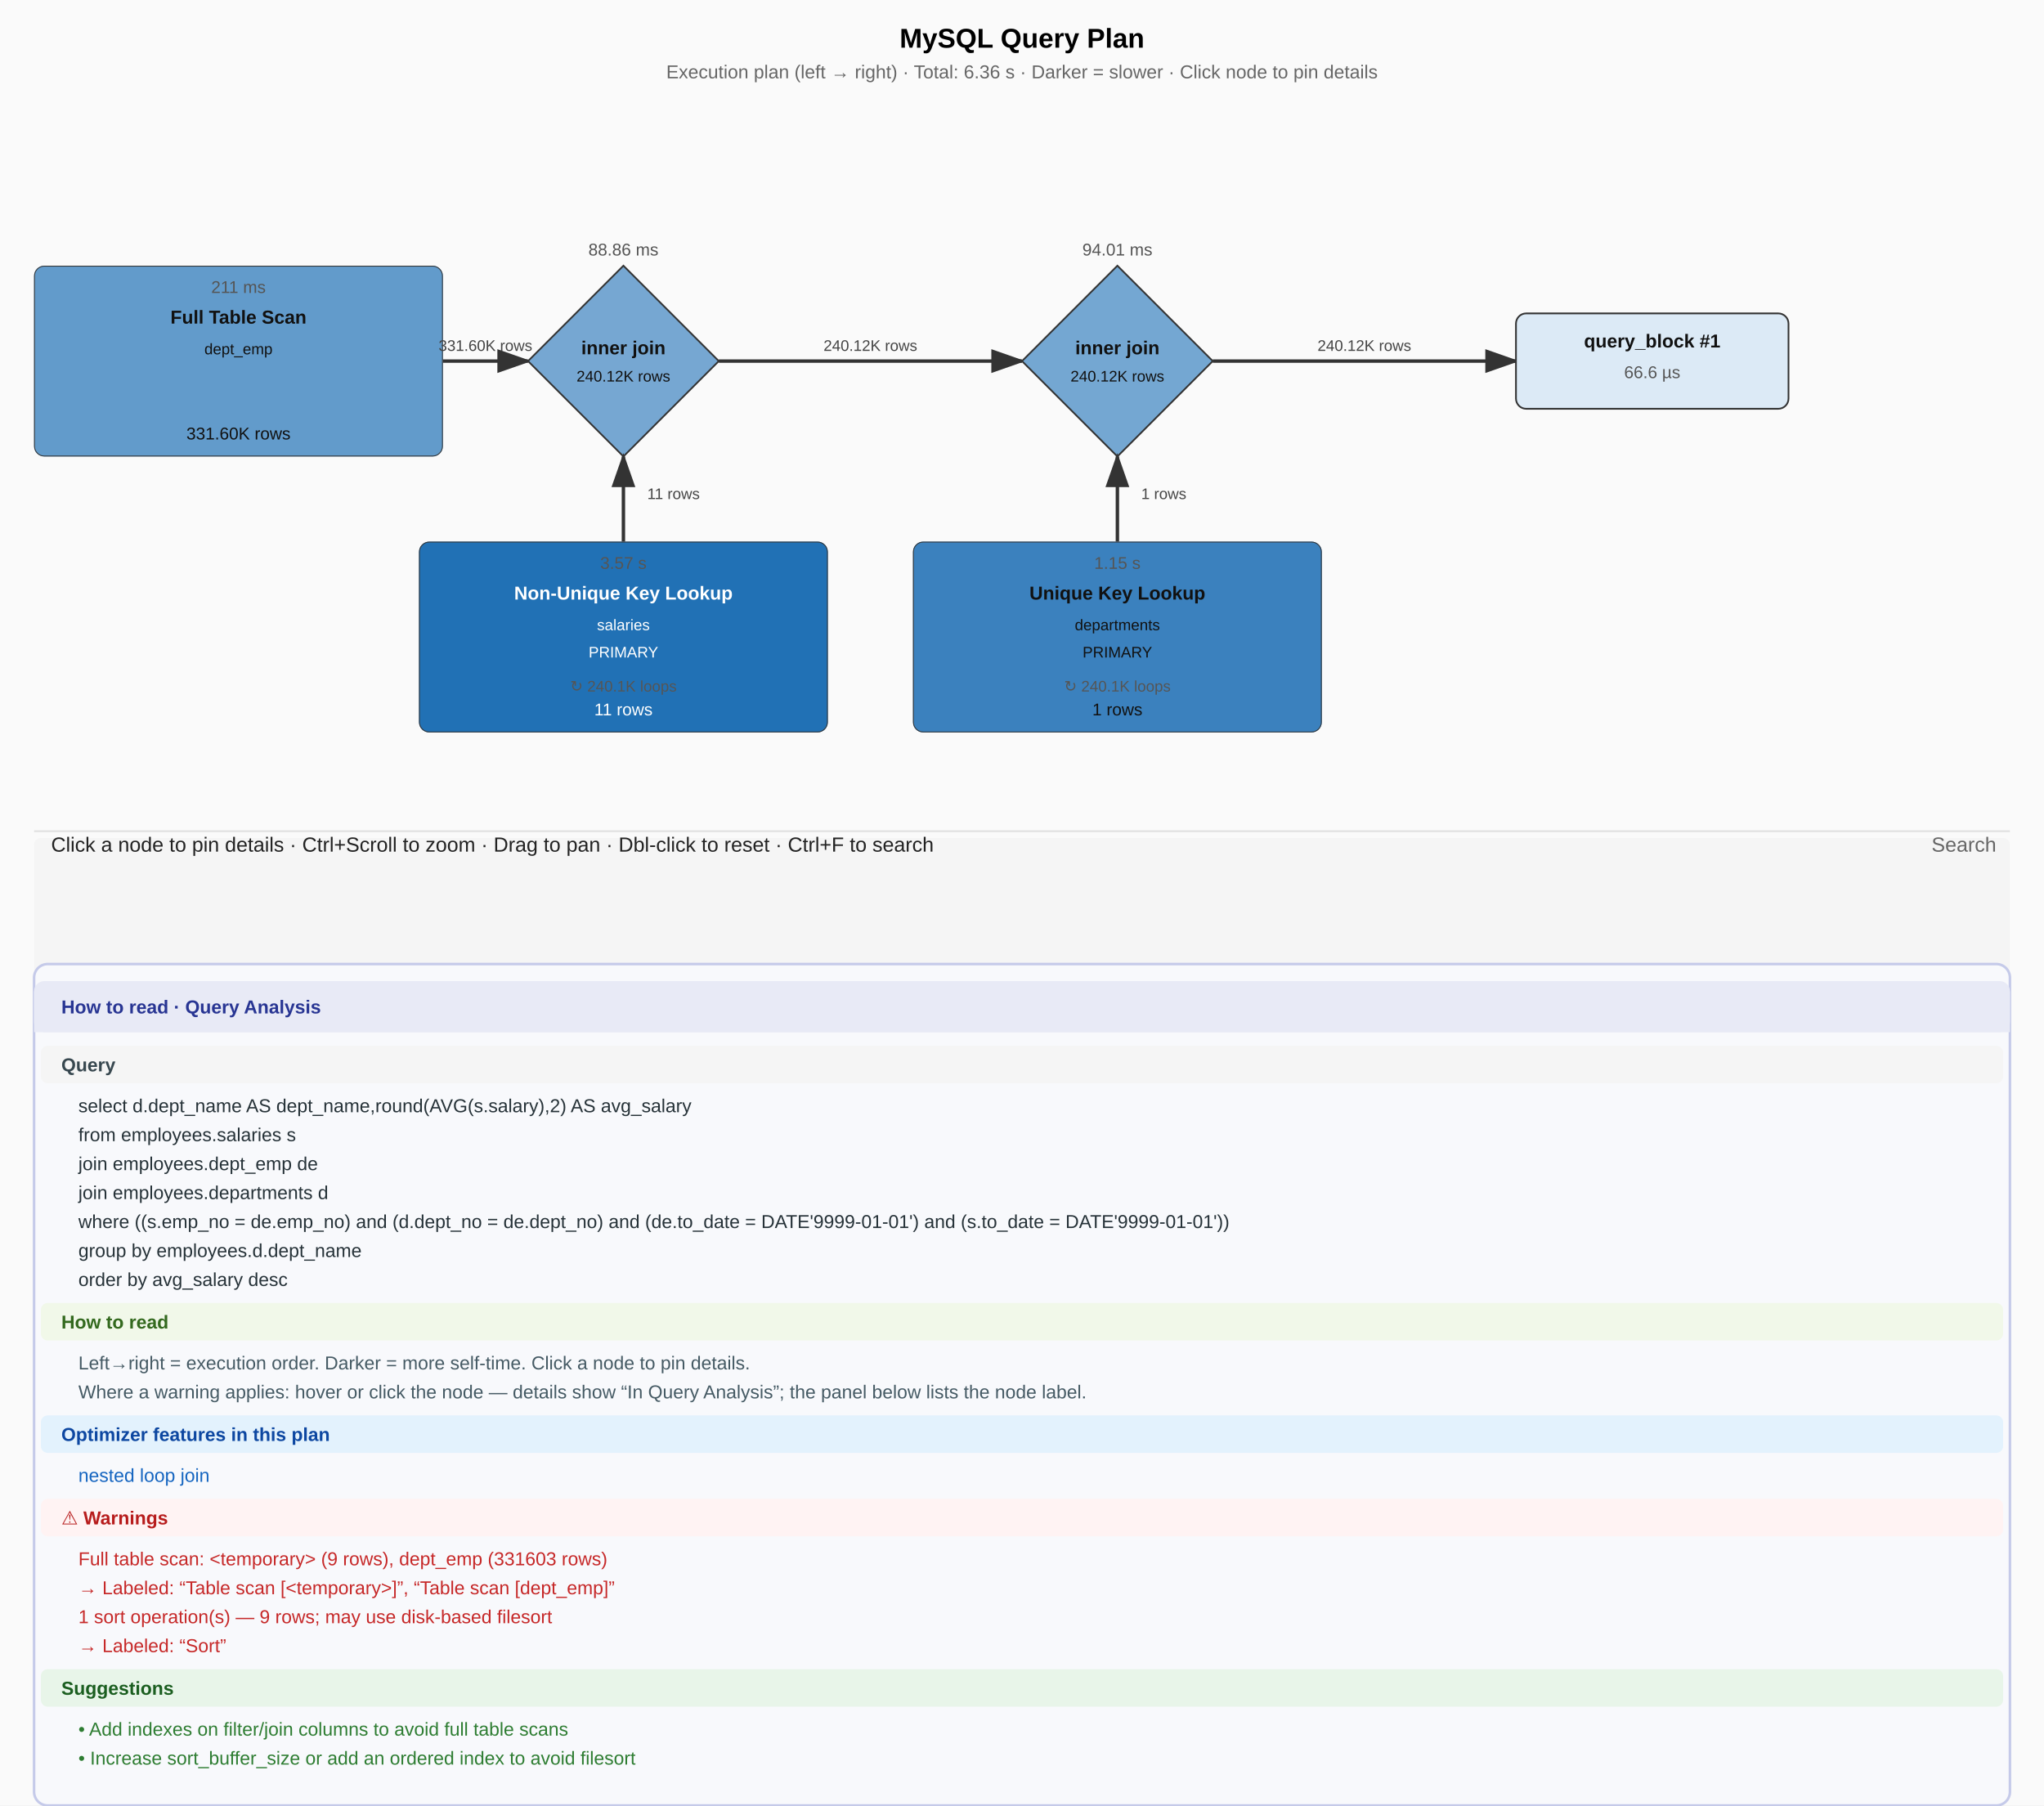
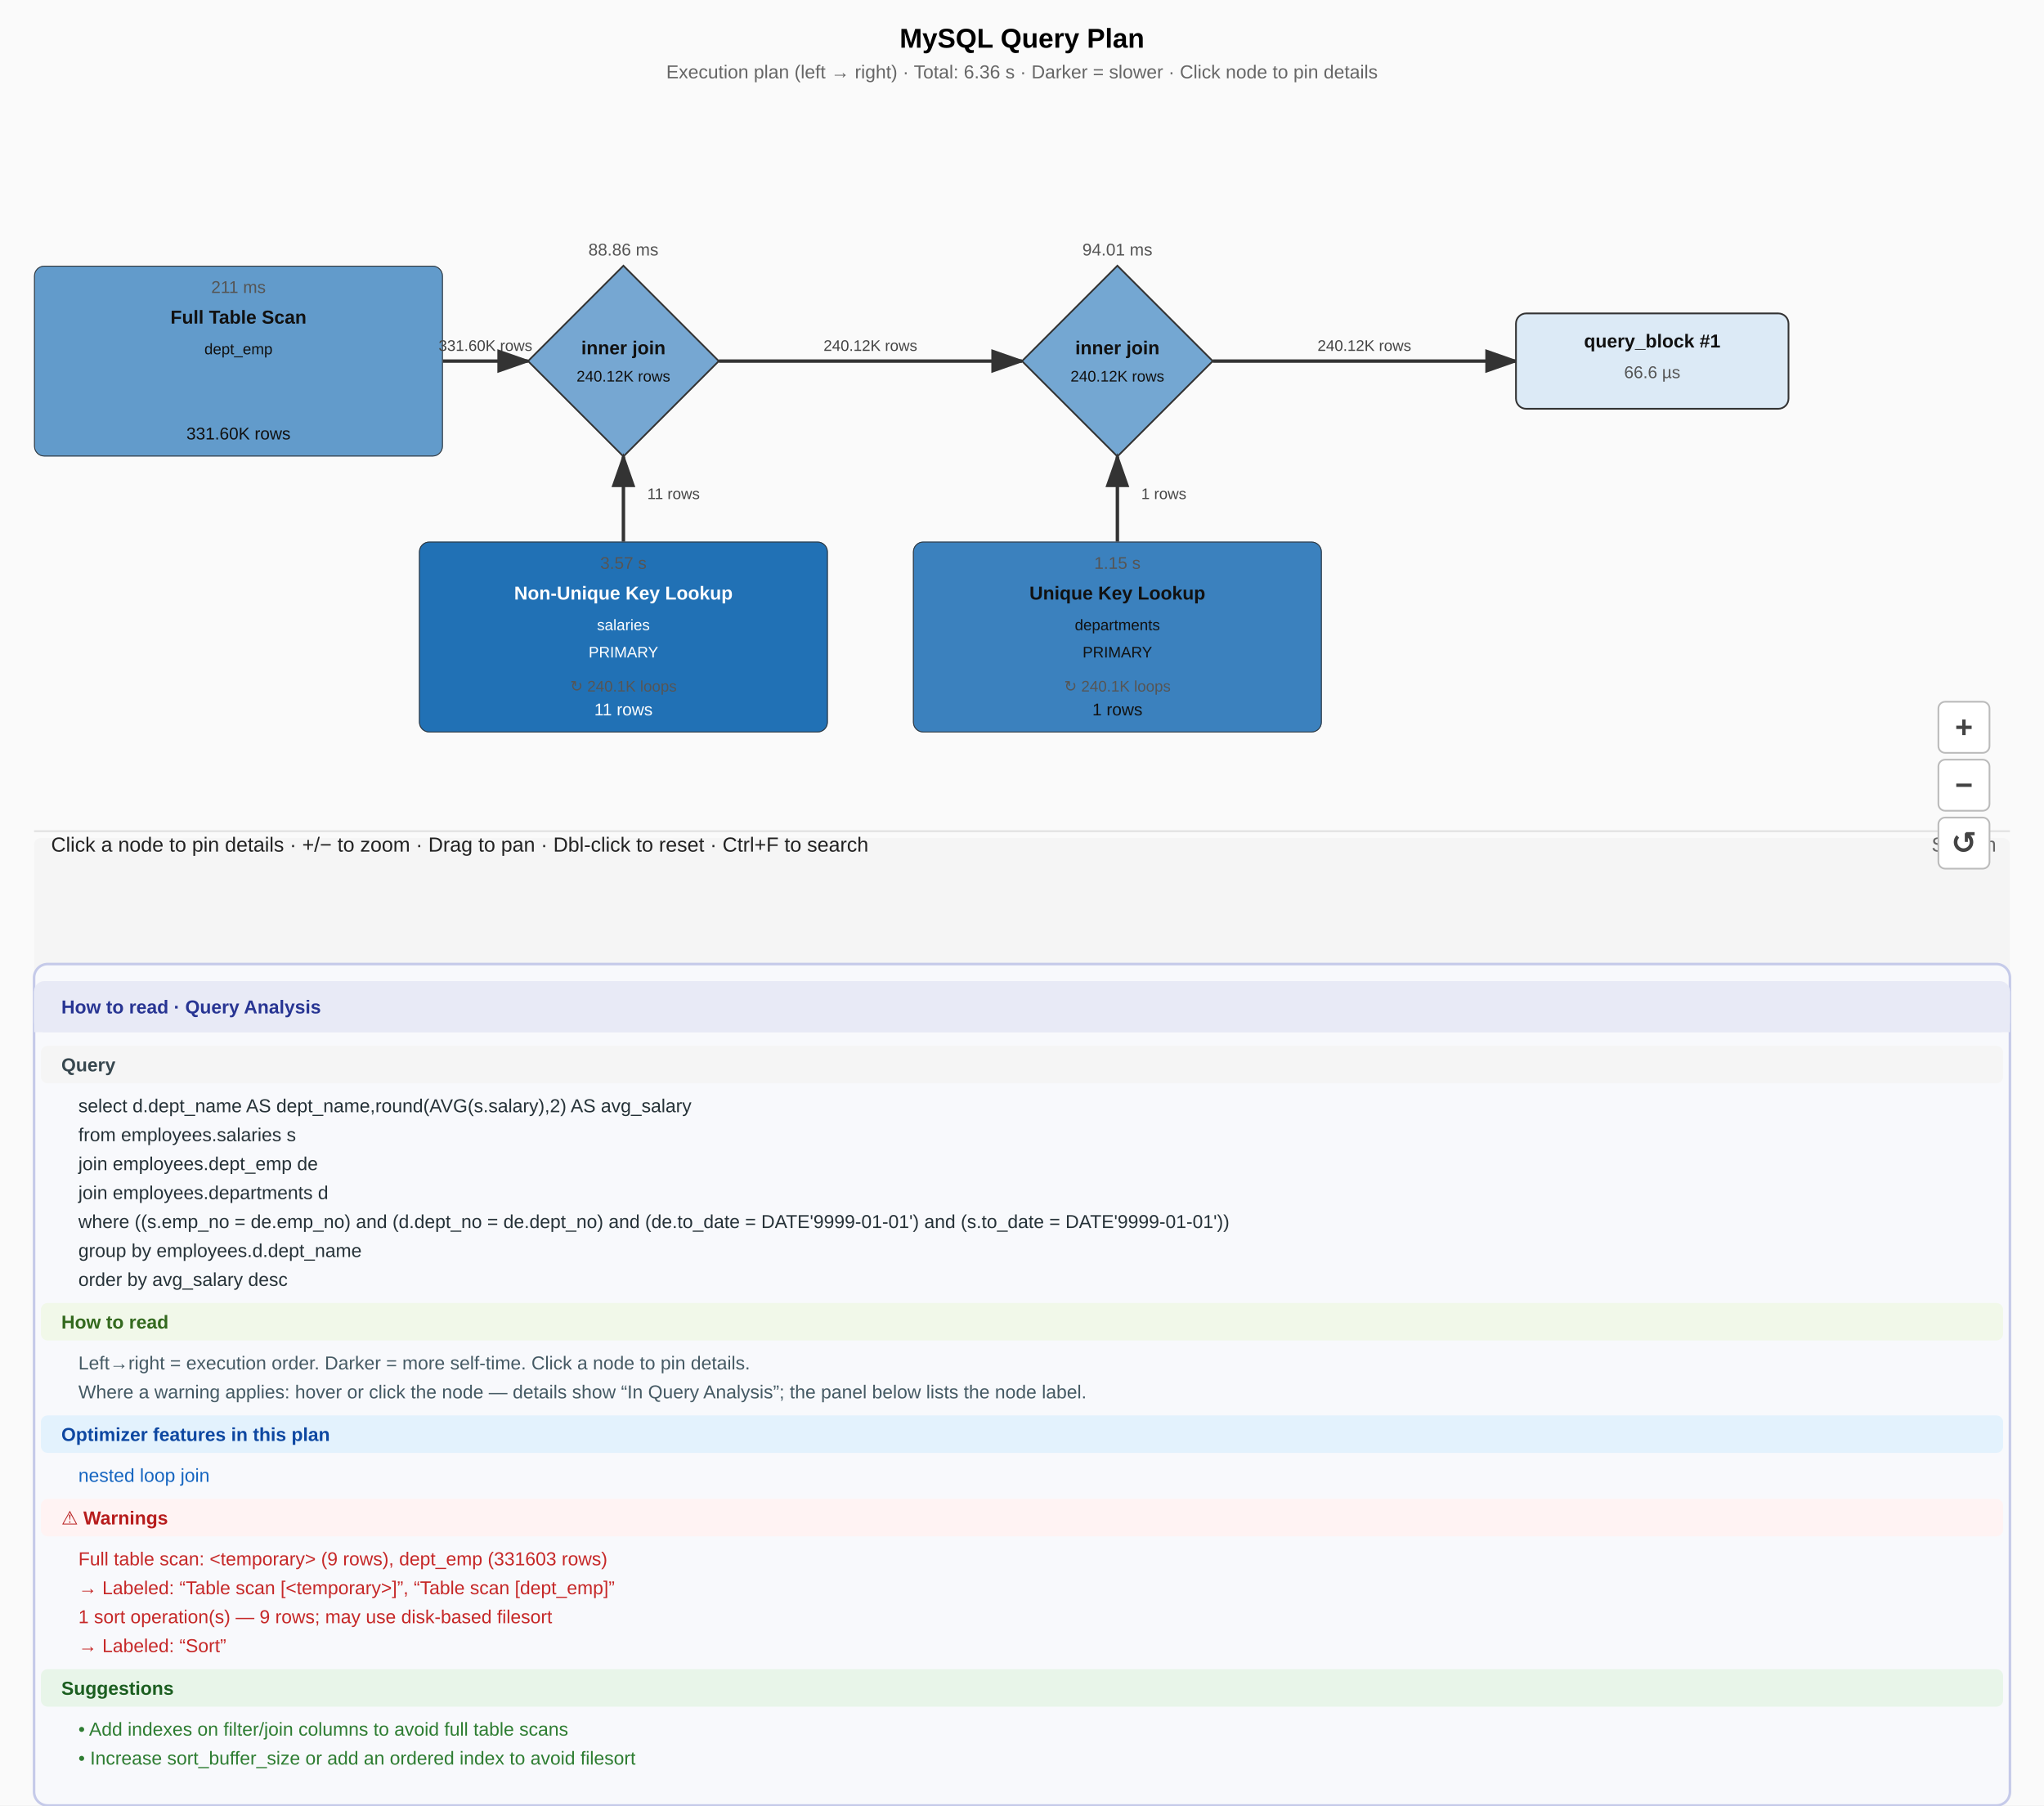
<svg xmlns="http://www.w3.org/2000/svg" version="1.1" width="1200" height="1060">
  <defs>
    <marker id="arrowhead" markerWidth="10" markerHeight="7" refX="9" refY="3.5" orient="auto">
      <polygon points="0 0, 10 3.5, 0 7" fill="#333" />
    </marker>
    <clipPath id="diagram-clip">
      <rect x="0" y="0" width="1200" height="558" />
    </clipPath>
  </defs>
  <style>
  text { font-family: Arial, sans-serif; font-size: 11px; }
  .title { font-size: 16px; font-weight: bold; }
  .subtitle { font-size: 11px; fill: #666; }
  .cost { font-size: 10px; fill: #555; }
  .node-label { font-weight: bold; font-size: 11px; }
  .node-sublabel { font-size: 9px; }
  .row-count { font-size: 10px; }
  .arrow-label { font-size: 9px; fill: #444; }
  .diagram-node { cursor: pointer; }
  .diagram-node:hover rect, .diagram-node:hover polygon { opacity: 0.9; stroke-width: 2; }
  .badge-covering { font-size: 8px; fill: #1b5e20; font-weight: bold; }
  .loops-line { font-size: 9px; fill: #555; }
  .details-line { font-size: 12px; fill: #222; user-select: text; -webkit-user-select: text; cursor: text; }
  .details-line.dim { fill: #999; }
  #search { font-size: 12px; fill: #666; cursor: pointer; }
  #search:hover { fill: #000; }
  .diagram-node.pinned rect, .diagram-node.pinned polygon { stroke: #e600e6; stroke-width: 3; }
  .diagram-node.dim { opacity: 0.25; }
+   .zoom-controls { cursor: pointer; }
+   .zoom-btn rect { fill: #fff; stroke: #bbb; stroke-width: 1; rx: 4; }
+   .zoom-btn:hover rect { fill: #f0f0f0; stroke: #888; }
+   .zoom-btn text { font-size: 18px; font-weight: bold; fill: #444; user-select: none; pointer-events: none; }
+   .zoom-btn:hover text { fill: #111; }
</style>
  <rect width="100%" height="100%" fill="#fafafa" />
  <text x="600.0" y="28" text-anchor="middle" class="title">MySQL Query Plan</text>
  <text x="600.0" y="46" text-anchor="middle" class="subtitle">Execution plan (left → right)  ·  Total: 6.36 s  ·  Darker = slower  ·  Click node to pin details</text>
  <line x1="20" y1="488" x2="1180" y2="488" stroke="#e0e0e0" stroke-width="1" />
  <rect x="20" y="492" width="1160" height="112" fill="#f5f5f5" rx="4" />
  <text id="search" x="1172" y="500" text-anchor="end">Search</text>
-   <text id="details-l0" x="30" y="500" text-anchor="start" class="details-line">Click a node to pin details  ·  Ctrl+Scroll to zoom  ·  Drag to pan  ·  Dbl-click to reset  ·  Ctrl+F to search</text>
+   <text id="details-l0" x="30" y="500" text-anchor="start" class="details-line">Click a node to pin details  ·  +/− to zoom  ·  Drag to pan  ·  Dbl-click to reset  ·  Ctrl+F to search</text>
  <text id="details-l1" x="30" y="516" text-anchor="start" class="details-line" />
  <text id="details-l2" x="30" y="532" text-anchor="start" class="details-line" />
  <text id="details-l3" x="30" y="548" text-anchor="start" class="details-line" />
  <text id="details-l4" x="30" y="564" text-anchor="start" class="details-line" />
  <text id="details-l5" x="30" y="580" text-anchor="start" class="details-line" />
  <g id="diagram-content" clip-path="url(#diagram-clip)">
    <g class="diagram-node" data-info="Table scan on de  ·  Total: 211 ms  ·  Cost: 33298.55  ·  Rows: 331.60K  ·  Loops: 1  ·  Table: dept_emp  ·  Est.rows: 331143  ·  ⚠ In Query Analysis: Full table scan: &lt;temporary&gt; (9 rows), dept_emp (331603 rows)" data-analysis-msg="Full table scan: &lt;temporary&gt; (9 rows), dept_emp (331603 rows)">
      <defs>
        <clipPath id="clipbox-0">
          <rect x="20" y="156" width="240" height="112" rx="6" ry="6" />
        </clipPath>
      </defs>
      <g clip-path="url(#clipbox-0)">
        <rect x="20" y="156" width="240" height="112" fill="#629bcb" stroke="#333" stroke-width="1" rx="6" ry="6" />
        <text x="140.0" y="172" text-anchor="middle" class="cost" fill="#111111">211 ms</text>
        <text x="140.0" y="190" text-anchor="middle" class="node-label" fill="#111111">Full Table Scan</text>
        <text x="140.0" y="208" text-anchor="middle" class="node-sublabel" fill="#111111">dept_emp</text>
        <text x="140.0" y="258" text-anchor="middle" class="row-count" fill="#111111">331.60K rows</text>
      </g>
    </g>
    <line x1="260" y1="212.0" x2="310" y2="212.0" stroke="#333" stroke-width="2" marker-end="url(#arrowhead)" />
    <text x="285.0" y="206.0" text-anchor="middle" class="arrow-label">331.60K rows</text>
    <g class="diagram-node" data-info="Nested loop inner join  ·  Total: 4.38 s  ·  Self: 88.86 ms  ·  Cost: 49571.30  ·  Rows: 240.12K  ·  Loops: 1  ·  Est.rows: 3311">
      <text x="366" y="150.0" text-anchor="middle" class="cost">88.86 ms</text>
      <polygon points="366,156.0 422,212.0 366,268.0 310,212.0" fill="#76a7d2" stroke="#333" stroke-width="1" />
      <text x="366" y="208.0" text-anchor="middle" class="node-label" fill="#111111">inner join</text>
      <text x="366" y="224.0" text-anchor="middle" class="node-sublabel" fill="#111111">240.12K rows</text>
    </g>
    <g class="diagram-node" data-info="Ran 240.1K times (e.g. inner side of nested loop).  ·  —  ·  Index lookup on s using PRIMARY (emp_no=de.emp_no)  ·  Total: 3.57 s  ·  Cost: 0.39  ·  Rows: 11  ·  Loops: 240124  ·  Table: salaries  ·  Index: PRIMARY  ·  Est.rows: 1  ·  Covering: no">
      <defs>
        <clipPath id="clipbox-1">
          <rect x="246.0" y="318" width="240" height="112" rx="6" ry="6" />
        </clipPath>
      </defs>
      <g clip-path="url(#clipbox-1)">
        <rect x="246.0" y="318" width="240" height="112" fill="#2171b5" stroke="#333" stroke-width="1" rx="6" ry="6" />
        <text x="366.0" y="334" text-anchor="middle" class="cost" fill="#ffffff">3.57 s</text>
        <text x="366.0" y="352" text-anchor="middle" class="node-label" fill="#ffffff">Non-Unique Key Lookup</text>
        <text x="366.0" y="370" text-anchor="middle" class="node-sublabel" fill="#ffffff">salaries</text>
        <text x="366.0" y="386" text-anchor="middle" class="node-sublabel" fill="#ffffff">PRIMARY</text>
        <text x="366.0" y="406" text-anchor="middle" class="loops-line" fill="#ffffff">↻ 240.1K loops</text>
        <text x="366.0" y="420" text-anchor="middle" class="row-count" fill="#ffffff">11 rows</text>
      </g>
    </g>
    <line x1="366" y1="318" x2="366" y2="268.0" stroke="#333" stroke-width="2" marker-end="url(#arrowhead)" />
    <text x="380" y="293.0" text-anchor="start" class="arrow-label">11 rows</text>
    <line x1="422" y1="212.0" x2="600" y2="212.0" stroke="#333" stroke-width="2" marker-end="url(#arrowhead)" />
    <text x="511.0" y="206.0" text-anchor="middle" class="arrow-label">240.12K rows</text>
    <g class="diagram-node" data-info="Nested loop inner join  ·  Total: 5.62 s  ·  Self: 94.01 ms  ·  Cost: 53213.88  ·  Rows: 240.12K  ·  Loops: 1  ·  Est.rows: 3311">
      <text x="656" y="150.0" text-anchor="middle" class="cost">94.01 ms</text>
      <polygon points="656,156.0 712,212.0 656,268.0 600,212.0" fill="#74a7d2" stroke="#333" stroke-width="1" />
      <text x="656" y="208.0" text-anchor="middle" class="node-label" fill="#111111">inner join</text>
      <text x="656" y="224.0" text-anchor="middle" class="node-sublabel" fill="#111111">240.12K rows</text>
    </g>
    <g class="diagram-node" data-info="Ran 240.1K times (e.g. inner side of nested loop).  ·  —  ·  Single-row index lookup on d using PRIMARY (dept_no=de.dept_no)  ·  Total: 1.15 s  ·  Cost: 1.00  ·  Rows: 1  ·  Loops: 240124  ·  Table: departments  ·  Index: PRIMARY  ·  Est.rows: 1  ·  Covering: no">
      <defs>
        <clipPath id="clipbox-2">
          <rect x="536.0" y="318" width="240" height="112" rx="6" ry="6" />
        </clipPath>
      </defs>
      <g clip-path="url(#clipbox-2)">
        <rect x="536.0" y="318" width="240" height="112" fill="#3b81be" stroke="#333" stroke-width="1" rx="6" ry="6" />
        <text x="656.0" y="334" text-anchor="middle" class="cost" fill="#111111">1.15 s</text>
        <text x="656.0" y="352" text-anchor="middle" class="node-label" fill="#111111">Unique Key Lookup</text>
        <text x="656.0" y="370" text-anchor="middle" class="node-sublabel" fill="#111111">departments</text>
        <text x="656.0" y="386" text-anchor="middle" class="node-sublabel" fill="#111111">PRIMARY</text>
        <text x="656.0" y="406" text-anchor="middle" class="loops-line" fill="#111111">↻ 240.1K loops</text>
        <text x="656.0" y="420" text-anchor="middle" class="row-count" fill="#111111">1 rows</text>
      </g>
    </g>
    <line x1="656" y1="318" x2="656" y2="268.0" stroke="#333" stroke-width="2" marker-end="url(#arrowhead)" />
    <text x="670" y="293.0" text-anchor="start" class="arrow-label">1 rows</text>
    <line x1="712" y1="212.0" x2="890" y2="212.0" stroke="#333" stroke-width="2" marker-end="url(#arrowhead)" />
    <text x="801.0" y="206.0" text-anchor="middle" class="arrow-label">240.12K rows</text>
    <g class="diagram-node" data-info="Total: 6.36 s">
      <rect x="890" y="184.0" width="160" height="56" fill="#dceaf6" stroke="#333" stroke-width="1" rx="6" />
      <text x="970.0" y="204.0" text-anchor="middle" class="node-label" fill="#111111">query_block #1</text>
      <text x="970.0" y="222.0" text-anchor="middle" class="cost" fill="#111111">66.6 µs</text>
    </g>
  </g>
+   <g class="zoom-controls">
+     <g class="zoom-btn" id="zoom-in">
+       <rect x="1138" y="412" width="30" height="30" />
+       <text x="1153.0" y="433.0" text-anchor="middle">+</text>
+     </g>
+     <g class="zoom-btn" id="zoom-out">
+       <rect x="1138" y="446" width="30" height="30" />
+       <text x="1153.0" y="467.0" text-anchor="middle">−</text>
+     </g>
+     <g class="zoom-btn" id="zoom-reset">
+       <rect x="1138" y="480" width="30" height="30" />
+       <text x="1153.0" y="501.0" text-anchor="middle">↺</text>
+     </g>
+   </g>
  <rect x="20" y="566" width="1160" height="494" fill="#f8f9fc" stroke="#c5cae9" stroke-width="1.5" rx="8" />
  <rect x="20" y="576" width="1160" height="30" fill="#e8eaf6" rx="6" />
  <rect x="20" y="582" width="1160" height="24" fill="#e8eaf6" />
  <text x="36" y="595" font-family="Arial,sans-serif" font-size="13" font-weight="bold" fill="#283593">How to read · Query Analysis</text>
  <rect x="24" y="614" width="1152" height="22" fill="#f5f5f5" rx="4" />
  <text x="36" y="629" font-family="Arial,sans-serif" font-size="11" font-weight="bold" fill="#37474f">Query</text>
  <text x="46" y="653" font-family="Courier New,Courier,monospace" font-size="11" fill="#263238">select d.dept_name AS dept_name,round(AVG(s.salary),2) AS avg_salary</text>
  <text x="46" y="670" font-family="Courier New,Courier,monospace" font-size="11" fill="#263238">from employees.salaries s</text>
  <text x="46" y="687" font-family="Courier New,Courier,monospace" font-size="11" fill="#263238">  join employees.dept_emp de</text>
  <text x="46" y="704" font-family="Courier New,Courier,monospace" font-size="11" fill="#263238">  join employees.departments d</text>
  <text x="46" y="721" font-family="Courier New,Courier,monospace" font-size="11" fill="#263238">where ((s.emp_no = de.emp_no) and (d.dept_no = de.dept_no) and (de.to_date = DATE'9999-01-01') and (s.to_date = DATE'9999-01-01'))</text>
  <text x="46" y="738" font-family="Courier New,Courier,monospace" font-size="11" fill="#263238">group by employees.d.dept_name</text>
  <text x="46" y="755" font-family="Courier New,Courier,monospace" font-size="11" fill="#263238">order by avg_salary desc</text>
  <rect x="24" y="765" width="1152" height="22" fill="#f1f8e9" rx="4" />
  <text x="36" y="780" font-family="Arial,sans-serif" font-size="11" font-weight="bold" fill="#33691e">How to read</text>
  <text x="46" y="804" font-family="Arial,sans-serif" font-size="11" fill="#455a64">Left→right = execution order. Darker = more self-time. Click a node to pin details.</text>
  <text x="46" y="821" font-family="Arial,sans-serif" font-size="11" fill="#455a64">Where a warning applies: hover or click the node — details show “In Query Analysis”; the panel below lists the node label.</text>
  <rect x="24" y="831" width="1152" height="22" fill="#e3f2fd" rx="4" />
  <text x="36" y="846" font-family="Arial,sans-serif" font-size="11" font-weight="bold" fill="#0d47a1">Optimizer features in this plan</text>
  <text x="46" y="870" font-family="Arial,sans-serif" font-size="11" fill="#1565c0">nested loop join</text>
  <rect x="24" y="880" width="1152" height="22" fill="#fff3f3" rx="4" />
  <text x="36" y="895" font-family="Arial,sans-serif" font-size="11" font-weight="bold" fill="#b71c1c">⚠  Warnings</text>
  <text x="46" y="919" font-family="Arial,sans-serif" font-size="11" fill="#c62828">Full table scan: &lt;temporary&gt; (9 rows), dept_emp (331603 rows)</text>
  <text x="46" y="936" font-family="Arial,sans-serif" font-size="11" fill="#c62828">→ Labeled: “Table scan [&lt;temporary&gt;]”, “Table scan [dept_emp]”</text>
  <text x="46" y="953" font-family="Arial,sans-serif" font-size="11" fill="#c62828">1 sort operation(s) — 9 rows; may use disk-based filesort</text>
  <text x="46" y="970" font-family="Arial,sans-serif" font-size="11" fill="#c62828">→ Labeled: “Sort”</text>
  <rect x="24" y="980" width="1152" height="22" fill="#e8f5e9" rx="4" />
  <text x="36" y="995" font-family="Arial,sans-serif" font-size="11" font-weight="bold" fill="#1b5e20">Suggestions</text>
  <text x="46" y="1019" font-family="Arial,sans-serif" font-size="11" fill="#2e7d32">•  Add indexes on filter/join columns to avoid full table scans</text>
  <text x="46" y="1036" font-family="Arial,sans-serif" font-size="11" fill="#2e7d32">•  Increase sort_buffer_size or add an ordered index to avoid filesort</text>
</svg>
